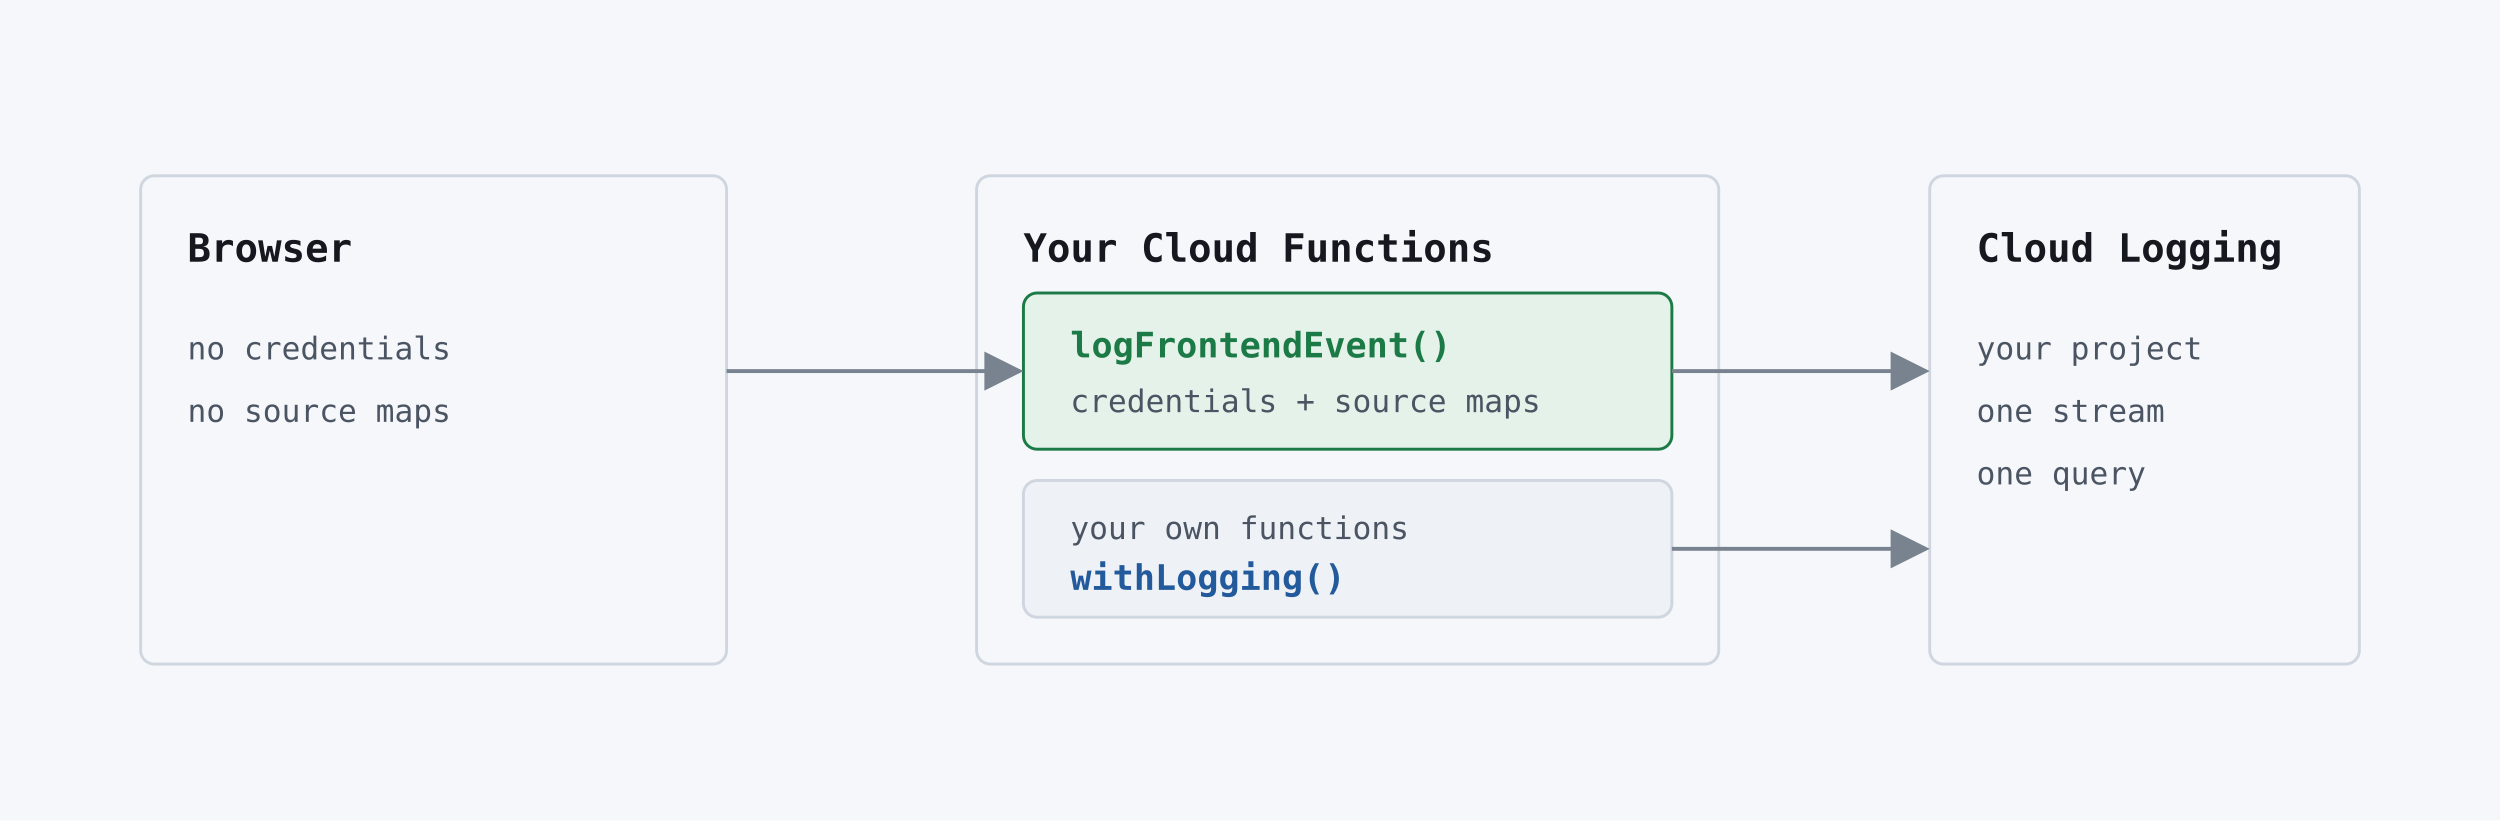
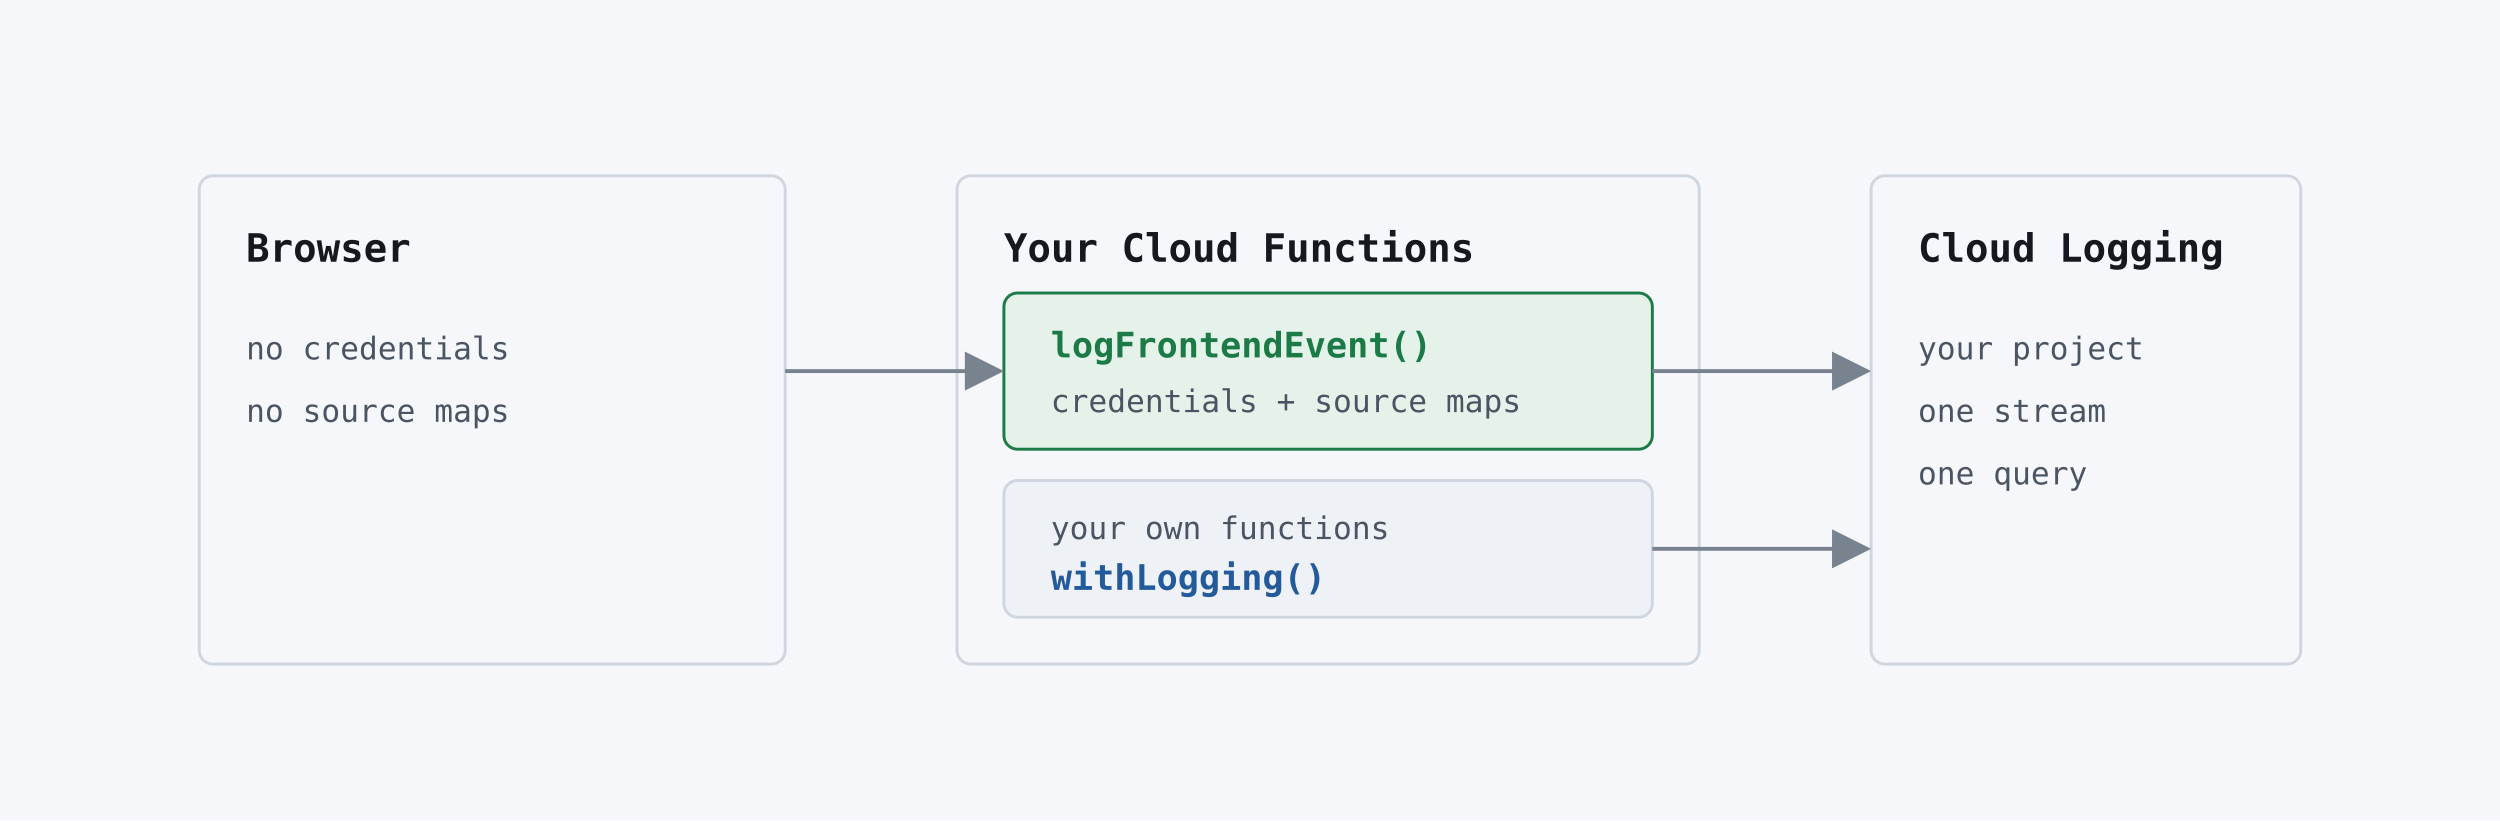
<svg xmlns="http://www.w3.org/2000/svg" viewBox="0 0 1280 420" role="img" aria-label="The browser has no credentials and no source maps. It sends each log to a Cloud Function in your own project, which holds both and writes to Cloud Logging, the same stream your backend functions write to.">
  <style>
    .bg { fill: #f5f7fa; }
    .box { fill: #f5f7fa; stroke: #cfd6e0; }
    .row { fill: #eef1f6; stroke: #cfd6e0; }
    .row-src { fill: #e4f2ea; stroke: #1b7a46; }
    .title { font-family: ui-monospace, "SF Mono", Menlo, Consolas, monospace; font-size: 20px; font-weight: 600; fill: #15181e; }
    .text { font-family: ui-monospace, Menlo, Consolas, monospace; font-size: 16px; fill: #4b5462; }
    .code { font-family: ui-monospace, Menlo, Consolas, monospace; font-size: 18px; font-weight: 600; fill: #235a9b; }
    .code-src { fill: #1b7a46; }
    .line { stroke: #79828f; fill: none; }
    .head { fill: #79828f; }
    @media (prefers-color-scheme: dark) {
      .bg { fill: #101318; }
      .box { fill: #101318; stroke: #333c48; }
      .row { fill: #1e232b; stroke: #333c48; }
      .row-src { fill: #16261e; stroke: #55b585; }
      .title { fill: #e8ecf2; }
      .text { fill: #9aa4b2; }
      .code { fill: #74a6e2; }
      .code-src { fill: #55b585; }
      .line { stroke: #6b7480; }
      .head { fill: #6b7480; }
    }
  </style>
  <defs>
    <marker id="arrowhead" viewBox="0 0 10 10" refX="9" refY="5" markerWidth="10" markerHeight="10" orient="auto">
      <path class="head" d="M0,0 L10,5 L0,10 z" />
    </marker>
  </defs>
  <rect class="bg" x="0" y="0" width="1280" height="420" />
  <g transform="translate(0,-20)">
-     <rect class="box" x="72" y="110" width="300" height="250" rx="7" stroke-width="1.5" />
-     <text class="title" x="96" y="154">Browser</text>
-     <text class="text" x="96" y="204">no credentials</text>
-     <text class="text" x="96" y="236">no source maps</text>
-     <rect class="box" x="500" y="110" width="380" height="250" rx="7" stroke-width="1.5" />
-     <text class="title" x="524" y="154">Your Cloud Functions</text>
-     <rect class="row-src" x="524" y="170" width="332" height="80" rx="7" stroke-width="1.5" />
-     <text class="code code-src" x="548" y="203">logFrontendEvent()</text>
-     <text class="text" x="548" y="231">credentials + source maps</text>
-     <rect class="row" x="524" y="266" width="332" height="70" rx="7" stroke-width="1.5" />
-     <text class="text" x="548" y="296">your own functions</text>
-     <text class="code" x="548" y="322">withLogging()</text>
-     <rect class="box" x="988" y="110" width="220" height="250" rx="7" stroke-width="1.5" />
-     <text class="title" x="1012" y="154">Cloud Logging</text>
-     <text class="text" x="1012" y="204">your project</text>
-     <text class="text" x="1012" y="236">one stream</text>
-     <text class="text" x="1012" y="268">one query</text>
-     <line class="line" x1="372" y1="210" x2="522" y2="210" stroke-width="2" marker-end="url(#arrowhead)" />
-     <line class="line" x1="856" y1="210" x2="986" y2="210" stroke-width="2" marker-end="url(#arrowhead)" />
-     <line class="line" x1="856" y1="301" x2="986" y2="301" stroke-width="2" marker-end="url(#arrowhead)" />
+     <rect class="box" x="102" y="110" width="300" height="250" rx="7" stroke-width="1.5" />
+     <text class="title" x="126" y="154">Browser</text>
+     <text class="text" x="126" y="204">no credentials</text>
+     <text class="text" x="126" y="236">no source maps</text>
+     <rect class="box" x="490" y="110" width="380" height="250" rx="7" stroke-width="1.5" />
+     <text class="title" x="514" y="154">Your Cloud Functions</text>
+     <rect class="row-src" x="514" y="170" width="332" height="80" rx="7" stroke-width="1.5" />
+     <text class="code code-src" x="538" y="203">logFrontendEvent()</text>
+     <text class="text" x="538" y="231">credentials + source maps</text>
+     <rect class="row" x="514" y="266" width="332" height="70" rx="7" stroke-width="1.5" />
+     <text class="text" x="538" y="296">your own functions</text>
+     <text class="code" x="538" y="322">withLogging()</text>
+     <rect class="box" x="958" y="110" width="220" height="250" rx="7" stroke-width="1.5" />
+     <text class="title" x="982" y="154">Cloud Logging</text>
+     <text class="text" x="982" y="204">your project</text>
+     <text class="text" x="982" y="236">one stream</text>
+     <text class="text" x="982" y="268">one query</text>
+     <line class="line" x1="402" y1="210" x2="512" y2="210" stroke-width="2" marker-end="url(#arrowhead)" />
+     <line class="line" x1="846" y1="210" x2="956" y2="210" stroke-width="2" marker-end="url(#arrowhead)" />
+     <line class="line" x1="846" y1="301" x2="956" y2="301" stroke-width="2" marker-end="url(#arrowhead)" />
  </g>
</svg>
